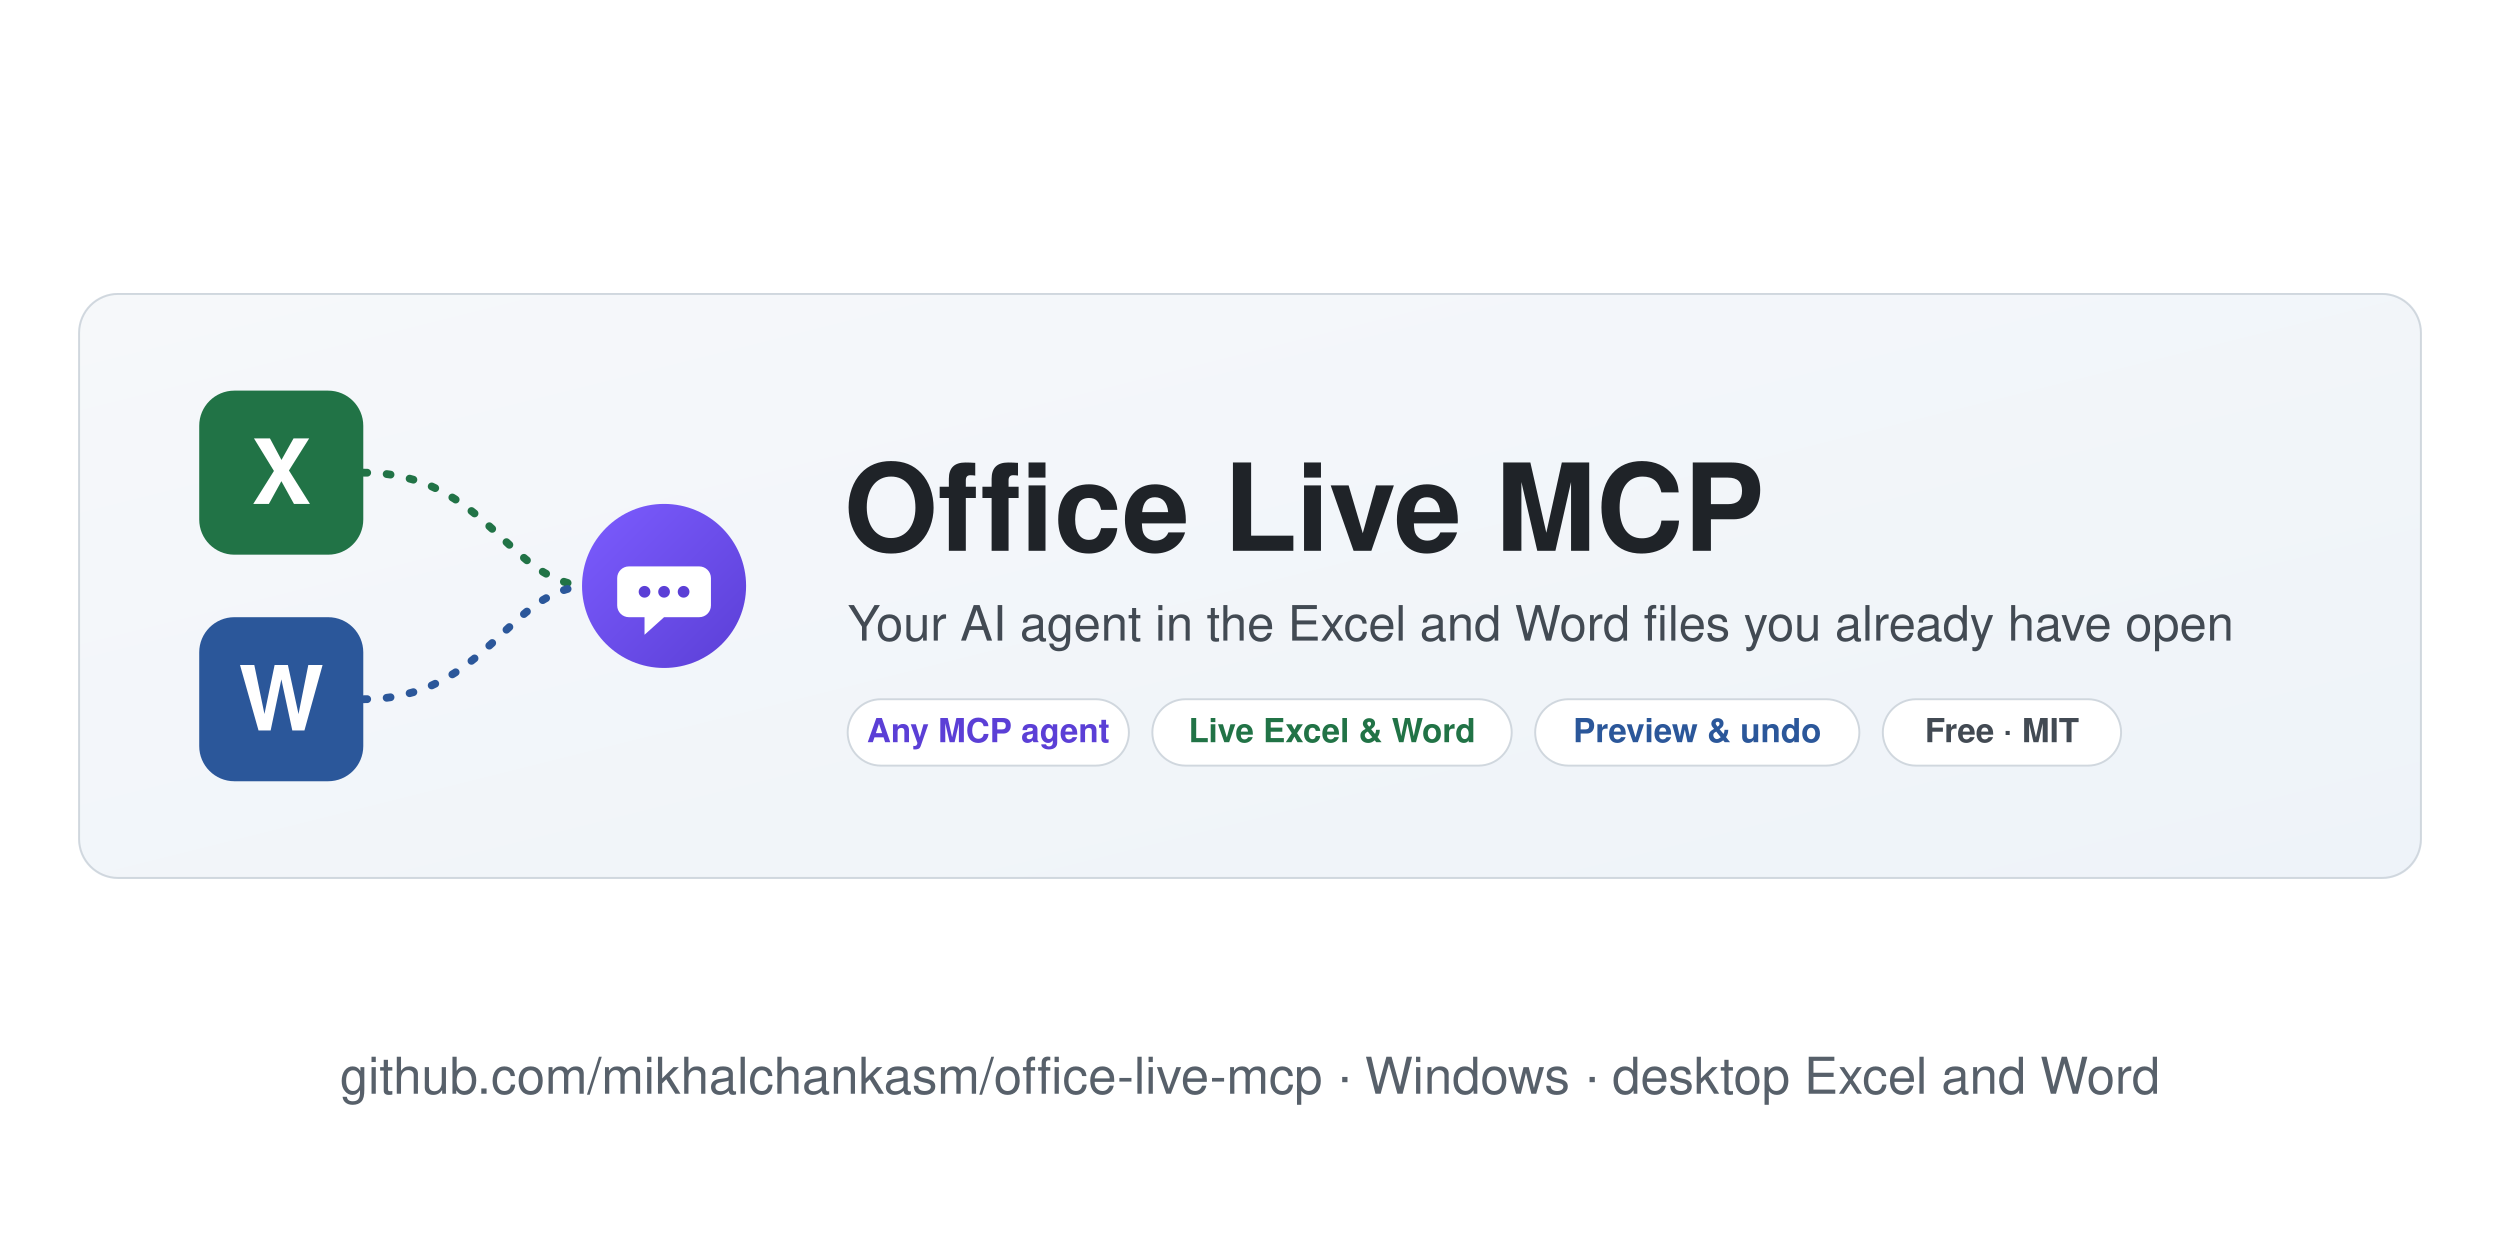
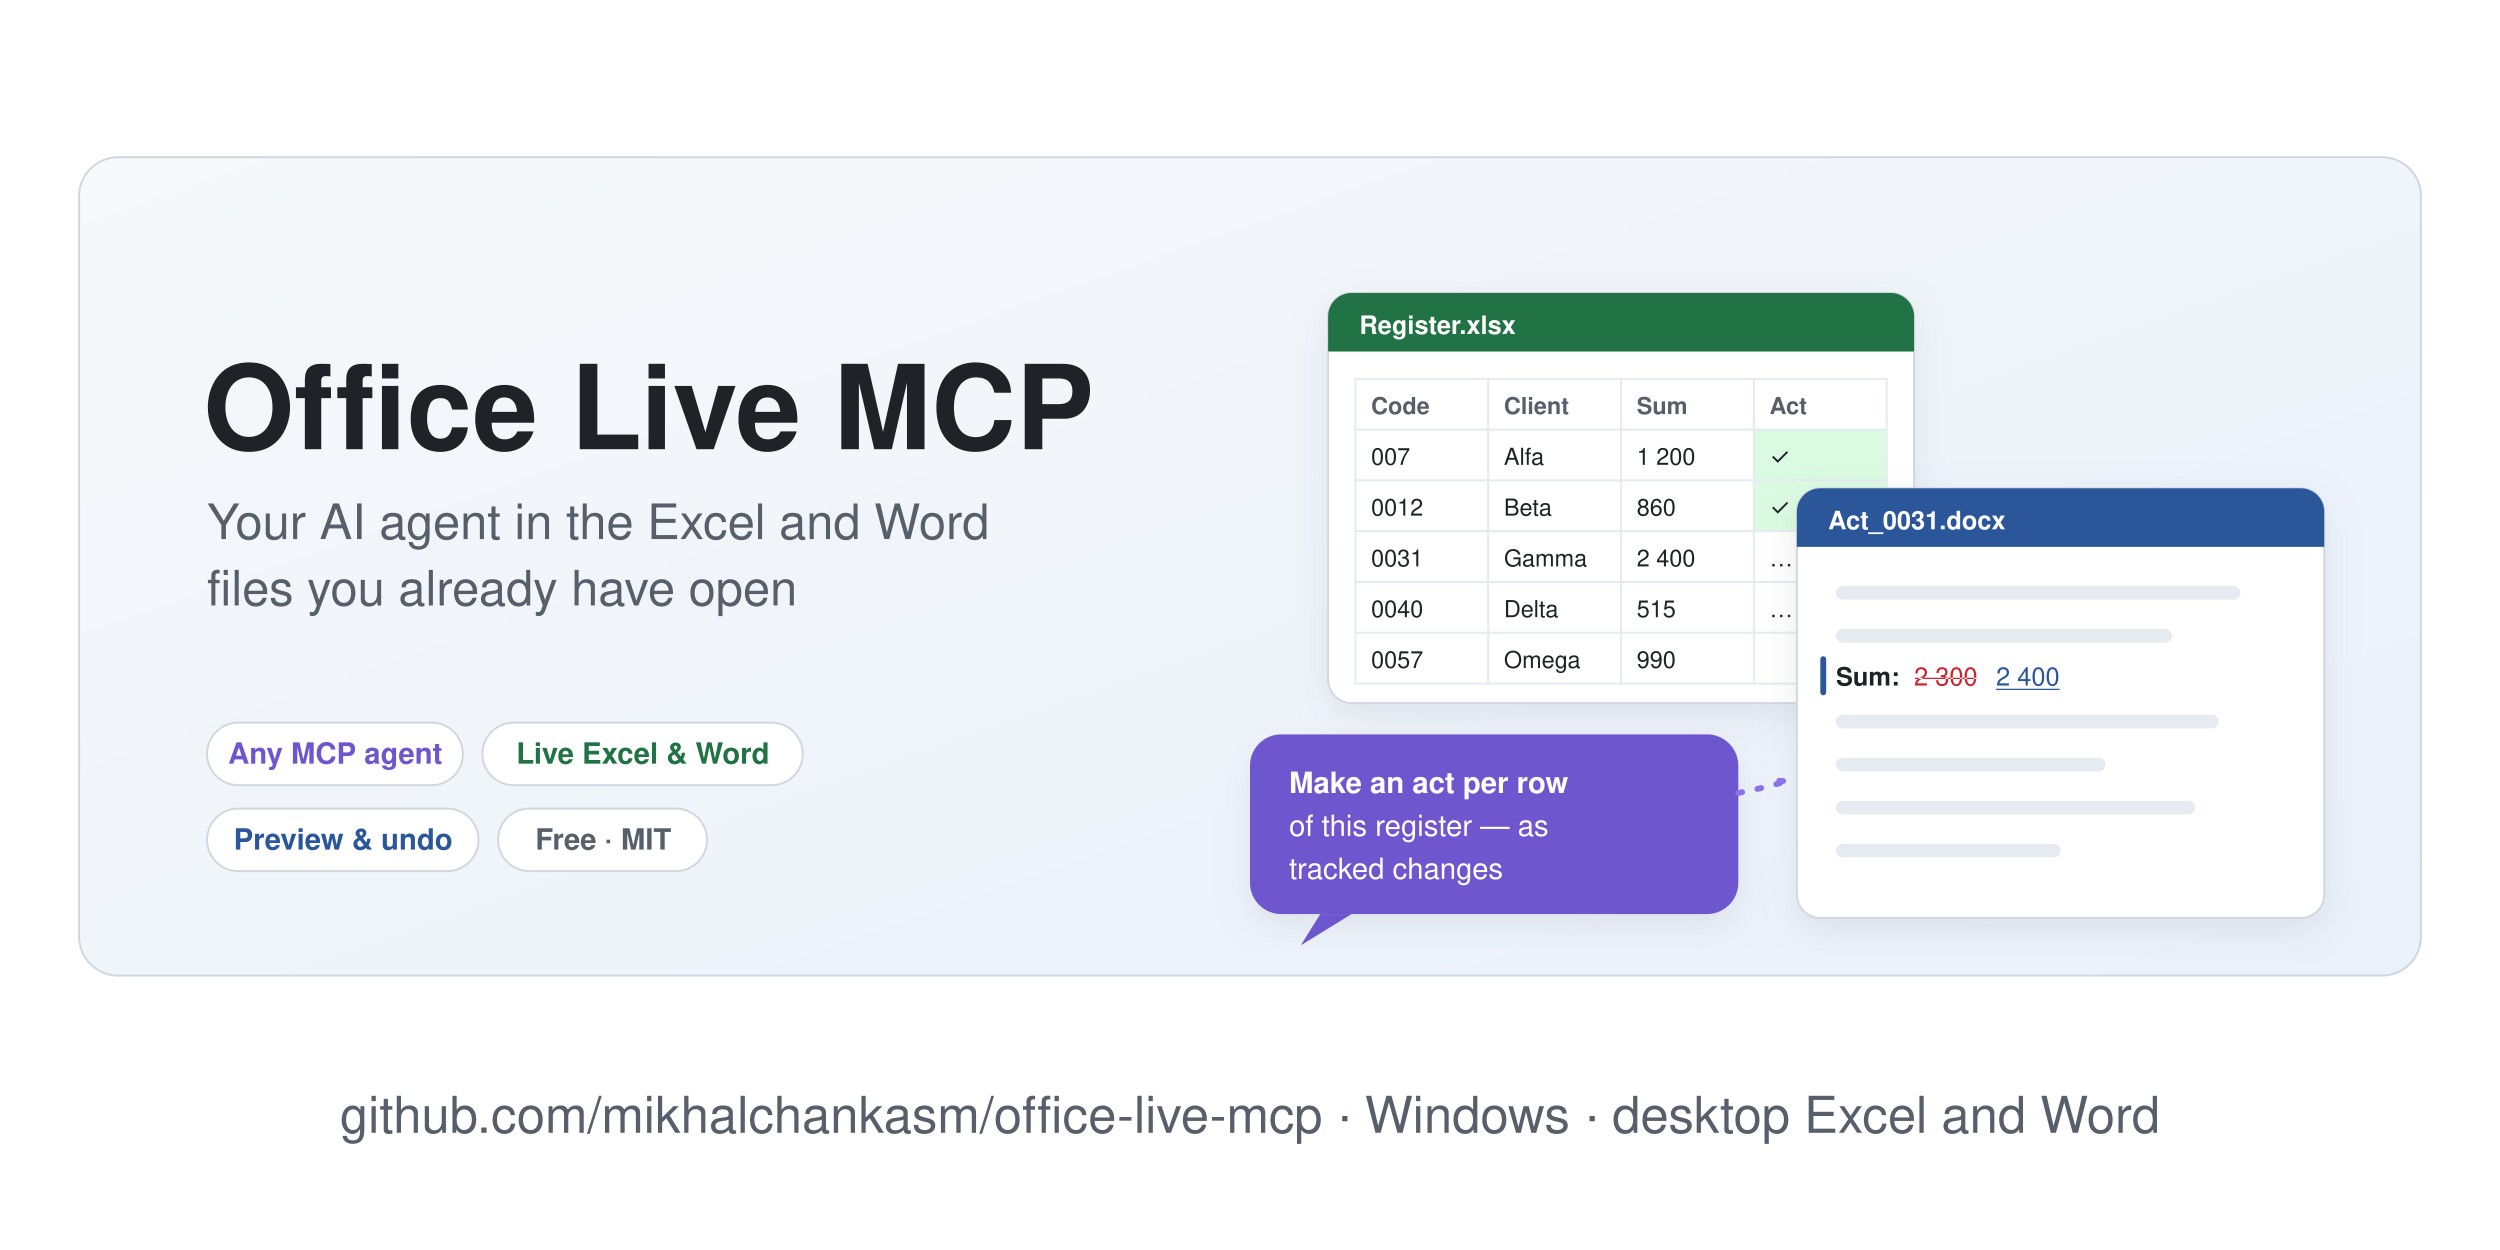
<svg xmlns="http://www.w3.org/2000/svg" width="1280" height="640" viewBox="0 0 1280 640">
  <rect width="1280" height="640" fill="#ffffff" />
-   <g transform="translate(40,150)">
+   <g transform="translate(40,80)">
    <defs>
      <linearGradient id="bg" x1="0" y1="0" x2="1" y2="1">
        <stop offset="0" stop-color="#f6f8fa" />
-         <stop offset="1" stop-color="#eef3f9" />
+         <stop offset="1" stop-color="#eaf1fb" />
      </linearGradient>
-       <linearGradient id="agent" x1="0" y1="0" x2="1" y2="1">
-         <stop offset="0" stop-color="#7c5cff" />
-         <stop offset="1" stop-color="#5b3fd6" />
-       </linearGradient>
+       <filter id="sh" x="-10%" y="-10%" width="120%" height="130%">
+         <feDropShadow dx="0" dy="6" stdDeviation="9" flood-color="#8c959f" flood-opacity="0.18" />
+       </filter>
    </defs>
-     <rect width="1200" height="300" rx="20" fill="url(#bg)" />
-     <rect x="0.5" y="0.5" width="1199" height="299" rx="20" fill="none" stroke="#d0d7de" />
-     <path d="M146 92 C 210 92, 220 150, 262 150" fill="none" stroke="#217346" stroke-width="4" stroke-linecap="round" stroke-dasharray="2 10" />
-     <path d="M146 208 C 210 208, 220 150, 262 150" fill="none" stroke="#2b579a" stroke-width="4" stroke-linecap="round" stroke-dasharray="2 10" />
-     <rect x="62" y="50" width="84" height="84" rx="18" fill="#217346" />
-     <text x="104" y="108" text-anchor="middle" font-family="Segoe UI, system-ui, -apple-system, Helvetica, Arial, sans-serif" font-size="46" font-weight="700" fill="#ffffff">X</text>
-     <rect x="62" y="166" width="84" height="84" rx="18" fill="#2b579a" />
-     <text x="104" y="224" text-anchor="middle" font-family="Segoe UI, system-ui, -apple-system, Helvetica, Arial, sans-serif" font-size="46" font-weight="700" fill="#ffffff">W</text>
-     <circle cx="300" cy="150" r="42" fill="url(#agent)" />
-     <path d="M282 140 h36 a6 6 0 0 1 6 6 v14 a6 6 0 0 1 -6 6 h-18 l-10 9 v-9 h-8 a6 6 0 0 1 -6 -6 v-14 a6 6 0 0 1 6 -6 z" fill="#ffffff" />
-     <circle cx="290" cy="153" r="3" fill="#5b3fd6" />
-     <circle cx="300" cy="153" r="3" fill="#5b3fd6" />
-     <circle cx="310" cy="153" r="3" fill="#5b3fd6" />
-     <text x="392" y="132" font-family="Segoe UI, system-ui, -apple-system, Helvetica, Arial, sans-serif" font-size="62" font-weight="700" fill="#1f2328">Office Live MCP</text>
-     <text x="394" y="178" font-family="Segoe UI, system-ui, -apple-system, Helvetica, Arial, sans-serif" font-size="25" fill="#424a53">Your AI agent in the Excel and Word files you already have open</text>
-     <g font-family="Segoe UI, system-ui, -apple-system, Helvetica, Arial, sans-serif" font-size="17" font-weight="600">
-       <rect x="394" y="208" width="144" height="34" rx="17" fill="#ffffff" stroke="#d0d7de" />
-       <text x="466" y="230" text-anchor="middle" fill="#5b3fd6">Any MCP agent</text>
-       <rect x="550" y="208" width="184" height="34" rx="17" fill="#ffffff" stroke="#d0d7de" />
-       <text x="642" y="230" text-anchor="middle" fill="#217346">Live Excel &amp; Word</text>
-       <rect x="746" y="208" width="166" height="34" rx="17" fill="#ffffff" stroke="#d0d7de" />
-       <text x="829" y="230" text-anchor="middle" fill="#2b579a">Preview &amp; undo</text>
-       <rect x="924" y="208" width="122" height="34" rx="17" fill="#ffffff" stroke="#d0d7de" />
-       <text x="985" y="230" text-anchor="middle" fill="#424a53">Free · MIT</text>
+     <rect width="1200" height="420" rx="20" fill="url(#bg)" />
+     <rect x="0.5" y="0.5" width="1199" height="419" rx="20" fill="none" stroke="#d0d7de" />
+     <text x="64" y="150" font-family="Segoe UI, system-ui, -apple-system, Helvetica, Arial, sans-serif" font-size="60" font-weight="700" fill="#1f2328" text-anchor="start">Office Live MCP</text>
+     <text x="66" y="196" font-family="Segoe UI, system-ui, -apple-system, Helvetica, Arial, sans-serif" font-size="25" font-weight="400" fill="#57606a" text-anchor="start">Your AI agent in the Excel and Word</text>
+     <text x="66" y="230" font-family="Segoe UI, system-ui, -apple-system, Helvetica, Arial, sans-serif" font-size="25" font-weight="400" fill="#57606a" text-anchor="start">files you already have open</text>
+     <rect x="66" y="290" width="131" height="32" rx="16" fill="#ffffff" stroke="#d0d7de" />
+     <text x="131.65" y="311" font-family="Segoe UI, system-ui, -apple-system, Helvetica, Arial, sans-serif" font-size="15" font-weight="600" fill="#6e56cf" text-anchor="middle">Any MCP agent</text>
+     <rect x="207" y="290" width="164" height="32" rx="16" fill="#ffffff" stroke="#d0d7de" />
+     <text x="289.15" y="311" font-family="Segoe UI, system-ui, -apple-system, Helvetica, Arial, sans-serif" font-size="15" font-weight="600" fill="#217346" text-anchor="middle">Live Excel &amp; Word</text>
+     <rect x="66" y="334" width="139" height="32" rx="16" fill="#ffffff" stroke="#d0d7de" />
+     <text x="135.7" y="355" font-family="Segoe UI, system-ui, -apple-system, Helvetica, Arial, sans-serif" font-size="15" font-weight="600" fill="#2b579a" text-anchor="middle">Preview &amp; undo</text>
+     <rect x="215" y="334" width="107" height="32" rx="16" fill="#ffffff" stroke="#d0d7de" />
+     <text x="268.9" y="355" font-family="Segoe UI, system-ui, -apple-system, Helvetica, Arial, sans-serif" font-size="15" font-weight="600" fill="#57606a" text-anchor="middle">Free · MIT</text>
+     <g filter="url(#sh)">
+       <rect x="640" y="70" width="300" height="210" rx="12" fill="#ffffff" stroke="#d0d7de" />
    </g>
+     <path d="M640 82 a12 12 0 0 1 12 -12 h276 a12 12 0 0 1 12 12 v18 h-300 z" fill="#217346" />
+     <text x="656" y="91" font-family="Segoe UI, system-ui, -apple-system, Helvetica, Arial, sans-serif" font-size="13" font-weight="600" fill="#ffffff" text-anchor="start">Register.xlsx</text>
+     <rect x="654" y="114" width="68" height="26" fill="#ffffff" stroke="#e6ebf1" />
+     <rect x="722" y="114" width="68" height="26" fill="#ffffff" stroke="#e6ebf1" />
+     <rect x="790" y="114" width="68" height="26" fill="#ffffff" stroke="#e6ebf1" />
+     <rect x="858" y="114" width="68" height="26" fill="#ffffff" stroke="#e6ebf1" />
+     <rect x="654" y="140" width="68" height="26" fill="#ffffff" stroke="#e6ebf1" />
+     <rect x="722" y="140" width="68" height="26" fill="#ffffff" stroke="#e6ebf1" />
+     <rect x="790" y="140" width="68" height="26" fill="#ffffff" stroke="#e6ebf1" />
+     <rect x="858" y="140" width="68" height="26" fill="#dafbe1" stroke="#e6ebf1" />
+     <rect x="654" y="166" width="68" height="26" fill="#ffffff" stroke="#e6ebf1" />
+     <rect x="722" y="166" width="68" height="26" fill="#ffffff" stroke="#e6ebf1" />
+     <rect x="790" y="166" width="68" height="26" fill="#ffffff" stroke="#e6ebf1" />
+     <rect x="858" y="166" width="68" height="26" fill="#dafbe1" stroke="#e6ebf1" />
+     <rect x="654" y="192" width="68" height="26" fill="#ffffff" stroke="#e6ebf1" />
+     <rect x="722" y="192" width="68" height="26" fill="#ffffff" stroke="#e6ebf1" />
+     <rect x="790" y="192" width="68" height="26" fill="#ffffff" stroke="#e6ebf1" />
+     <rect x="858" y="192" width="68" height="26" fill="#ffffff" stroke="#e6ebf1" />
+     <rect x="654" y="218" width="68" height="26" fill="#ffffff" stroke="#e6ebf1" />
+     <rect x="722" y="218" width="68" height="26" fill="#ffffff" stroke="#e6ebf1" />
+     <rect x="790" y="218" width="68" height="26" fill="#ffffff" stroke="#e6ebf1" />
+     <rect x="858" y="218" width="68" height="26" fill="#ffffff" stroke="#e6ebf1" />
+     <rect x="654" y="244" width="68" height="26" fill="#ffffff" stroke="#e6ebf1" />
+     <rect x="722" y="244" width="68" height="26" fill="#ffffff" stroke="#e6ebf1" />
+     <rect x="790" y="244" width="68" height="26" fill="#ffffff" stroke="#e6ebf1" />
+     <rect x="858" y="244" width="68" height="26" fill="#ffffff" stroke="#e6ebf1" />
+     <text x="662" y="132" font-family="Segoe UI, system-ui, -apple-system, Helvetica, Arial, sans-serif" font-size="12" font-weight="600" fill="#57606a" text-anchor="start">Code</text>
+     <text x="730" y="132" font-family="Segoe UI, system-ui, -apple-system, Helvetica, Arial, sans-serif" font-size="12" font-weight="600" fill="#57606a" text-anchor="start">Client</text>
+     <text x="798" y="132" font-family="Segoe UI, system-ui, -apple-system, Helvetica, Arial, sans-serif" font-size="12" font-weight="600" fill="#57606a" text-anchor="start">Sum</text>
+     <text x="866" y="132" font-family="Segoe UI, system-ui, -apple-system, Helvetica, Arial, sans-serif" font-size="12" font-weight="600" fill="#57606a" text-anchor="start">Act</text>
+     <text x="662" y="158" font-family="Segoe UI, system-ui, -apple-system, Helvetica, Arial, sans-serif" font-size="12" font-weight="400" fill="#1f2328" text-anchor="start">007</text>
+     <text x="730" y="158" font-family="Segoe UI, system-ui, -apple-system, Helvetica, Arial, sans-serif" font-size="12" font-weight="400" fill="#1f2328" text-anchor="start">Alfa</text>
+     <text x="798" y="158" font-family="Segoe UI, system-ui, -apple-system, Helvetica, Arial, sans-serif" font-size="12" font-weight="400" fill="#1f2328" text-anchor="start">1 200</text>
+     <text x="866" y="158" font-family="Segoe UI, system-ui, -apple-system, Helvetica, Arial, sans-serif" font-size="12" font-weight="400" fill="#1f2328" text-anchor="start">✓</text>
+     <text x="662" y="184" font-family="Segoe UI, system-ui, -apple-system, Helvetica, Arial, sans-serif" font-size="12" font-weight="400" fill="#1f2328" text-anchor="start">0012</text>
+     <text x="730" y="184" font-family="Segoe UI, system-ui, -apple-system, Helvetica, Arial, sans-serif" font-size="12" font-weight="400" fill="#1f2328" text-anchor="start">Beta</text>
+     <text x="798" y="184" font-family="Segoe UI, system-ui, -apple-system, Helvetica, Arial, sans-serif" font-size="12" font-weight="400" fill="#1f2328" text-anchor="start">860</text>
+     <text x="866" y="184" font-family="Segoe UI, system-ui, -apple-system, Helvetica, Arial, sans-serif" font-size="12" font-weight="400" fill="#1f2328" text-anchor="start">✓</text>
+     <text x="662" y="210" font-family="Segoe UI, system-ui, -apple-system, Helvetica, Arial, sans-serif" font-size="12" font-weight="400" fill="#1f2328" text-anchor="start">0031</text>
+     <text x="730" y="210" font-family="Segoe UI, system-ui, -apple-system, Helvetica, Arial, sans-serif" font-size="12" font-weight="400" fill="#1f2328" text-anchor="start">Gamma</text>
+     <text x="798" y="210" font-family="Segoe UI, system-ui, -apple-system, Helvetica, Arial, sans-serif" font-size="12" font-weight="400" fill="#1f2328" text-anchor="start">2 400</text>
+     <text x="866" y="210" font-family="Segoe UI, system-ui, -apple-system, Helvetica, Arial, sans-serif" font-size="12" font-weight="400" fill="#1f2328" text-anchor="start">…</text>
+     <text x="662" y="236" font-family="Segoe UI, system-ui, -apple-system, Helvetica, Arial, sans-serif" font-size="12" font-weight="400" fill="#1f2328" text-anchor="start">0040</text>
+     <text x="730" y="236" font-family="Segoe UI, system-ui, -apple-system, Helvetica, Arial, sans-serif" font-size="12" font-weight="400" fill="#1f2328" text-anchor="start">Delta</text>
+     <text x="798" y="236" font-family="Segoe UI, system-ui, -apple-system, Helvetica, Arial, sans-serif" font-size="12" font-weight="400" fill="#1f2328" text-anchor="start">515</text>
+     <text x="866" y="236" font-family="Segoe UI, system-ui, -apple-system, Helvetica, Arial, sans-serif" font-size="12" font-weight="400" fill="#1f2328" text-anchor="start">…</text>
+     <text x="662" y="262" font-family="Segoe UI, system-ui, -apple-system, Helvetica, Arial, sans-serif" font-size="12" font-weight="400" fill="#1f2328" text-anchor="start">0057</text>
+     <text x="730" y="262" font-family="Segoe UI, system-ui, -apple-system, Helvetica, Arial, sans-serif" font-size="12" font-weight="400" fill="#1f2328" text-anchor="start">Omega</text>
+     <text x="798" y="262" font-family="Segoe UI, system-ui, -apple-system, Helvetica, Arial, sans-serif" font-size="12" font-weight="400" fill="#1f2328" text-anchor="start">990</text>
+     <text x="866" y="262" font-family="Segoe UI, system-ui, -apple-system, Helvetica, Arial, sans-serif" font-size="12" font-weight="400" fill="#1f2328" text-anchor="start" />
+     <g filter="url(#sh)">
+       <rect x="880" y="170" width="270" height="220" rx="12" fill="#ffffff" stroke="#d0d7de" />
+     </g>
+     <path d="M880 182 a12 12 0 0 1 12 -12 h246 a12 12 0 0 1 12 12 v18 h-270 z" fill="#2b579a" />
+     <text x="896" y="191" font-family="Segoe UI, system-ui, -apple-system, Helvetica, Arial, sans-serif" font-size="13" font-weight="600" fill="#ffffff" text-anchor="start">Act_0031.docx</text>
+     <rect x="900" y="220" width="207" height="7" rx="3.5" fill="#e6ebf1" />
+     <rect x="900" y="242" width="172" height="7" rx="3.5" fill="#e6ebf1" />
+     <rect x="900" y="286" width="196" height="7" rx="3.5" fill="#e6ebf1" />
+     <rect x="900" y="308" width="138" height="7" rx="3.5" fill="#e6ebf1" />
+     <text x="900" y="271" font-family="Segoe UI, system-ui, -apple-system, Helvetica, Arial, sans-serif" font-size="13" font-weight="600" fill="#1f2328" text-anchor="start">Sum: </text>
+     <text x="940" y="271" font-family="Segoe UI, system-ui, -apple-system, Helvetica, Arial, sans-serif" font-size="13" fill="#cf222e" text-decoration="line-through">2 300</text>
+     <text x="982" y="271" font-family="Segoe UI, system-ui, -apple-system, Helvetica, Arial, sans-serif" font-size="13" fill="#2b579a" text-decoration="underline">2 400</text>
+     <rect x="892" y="256" width="3" height="20" rx="1.5" fill="#2b579a" />
+     <rect x="900" y="330" width="184" height="7" rx="3.5" fill="#e6ebf1" />
+     <rect x="900" y="352" width="115" height="7" rx="3.5" fill="#e6ebf1" />
+     <g filter="url(#sh)">
+       <rect x="600" y="296" width="250" height="92" rx="16" fill="#6e56cf" />
+     </g>
+     <path d="M636 388 l-10 16 l26 -16 z" fill="#6e56cf" />
+     <text x="620" y="326" font-family="Segoe UI, system-ui, -apple-system, Helvetica, Arial, sans-serif" font-size="15" font-weight="600" fill="#ffffff" text-anchor="start">Make an act per row</text>
+     <text x="620" y="348" font-family="Segoe UI, system-ui, -apple-system, Helvetica, Arial, sans-serif" font-size="15" font-weight="400" fill="#ffffff" text-anchor="start">of this register — as</text>
+     <text x="620" y="370" font-family="Segoe UI, system-ui, -apple-system, Helvetica, Arial, sans-serif" font-size="15" font-weight="400" fill="#ffffff" text-anchor="start">tracked changes</text>
+     <path d="M850 326 C 900 316, 850 320, 880 320" fill="none" stroke="#8a73e6" stroke-width="3" stroke-dasharray="2 8" stroke-linecap="round" />
  </g>
-   <text x="640" y="560" text-anchor="middle" font-family="Segoe UI, system-ui, Helvetica, Arial, sans-serif" font-size="26" fill="#57606a">github.com/mikhalchankasm/office-live-mcp · Windows · desktop Excel and Word</text>
+   <text x="640" y="580" text-anchor="middle" font-family="Segoe UI, system-ui, Helvetica, Arial, sans-serif" font-size="26" fill="#57606a">github.com/mikhalchankasm/office-live-mcp · Windows · desktop Excel and Word</text>
</svg>
